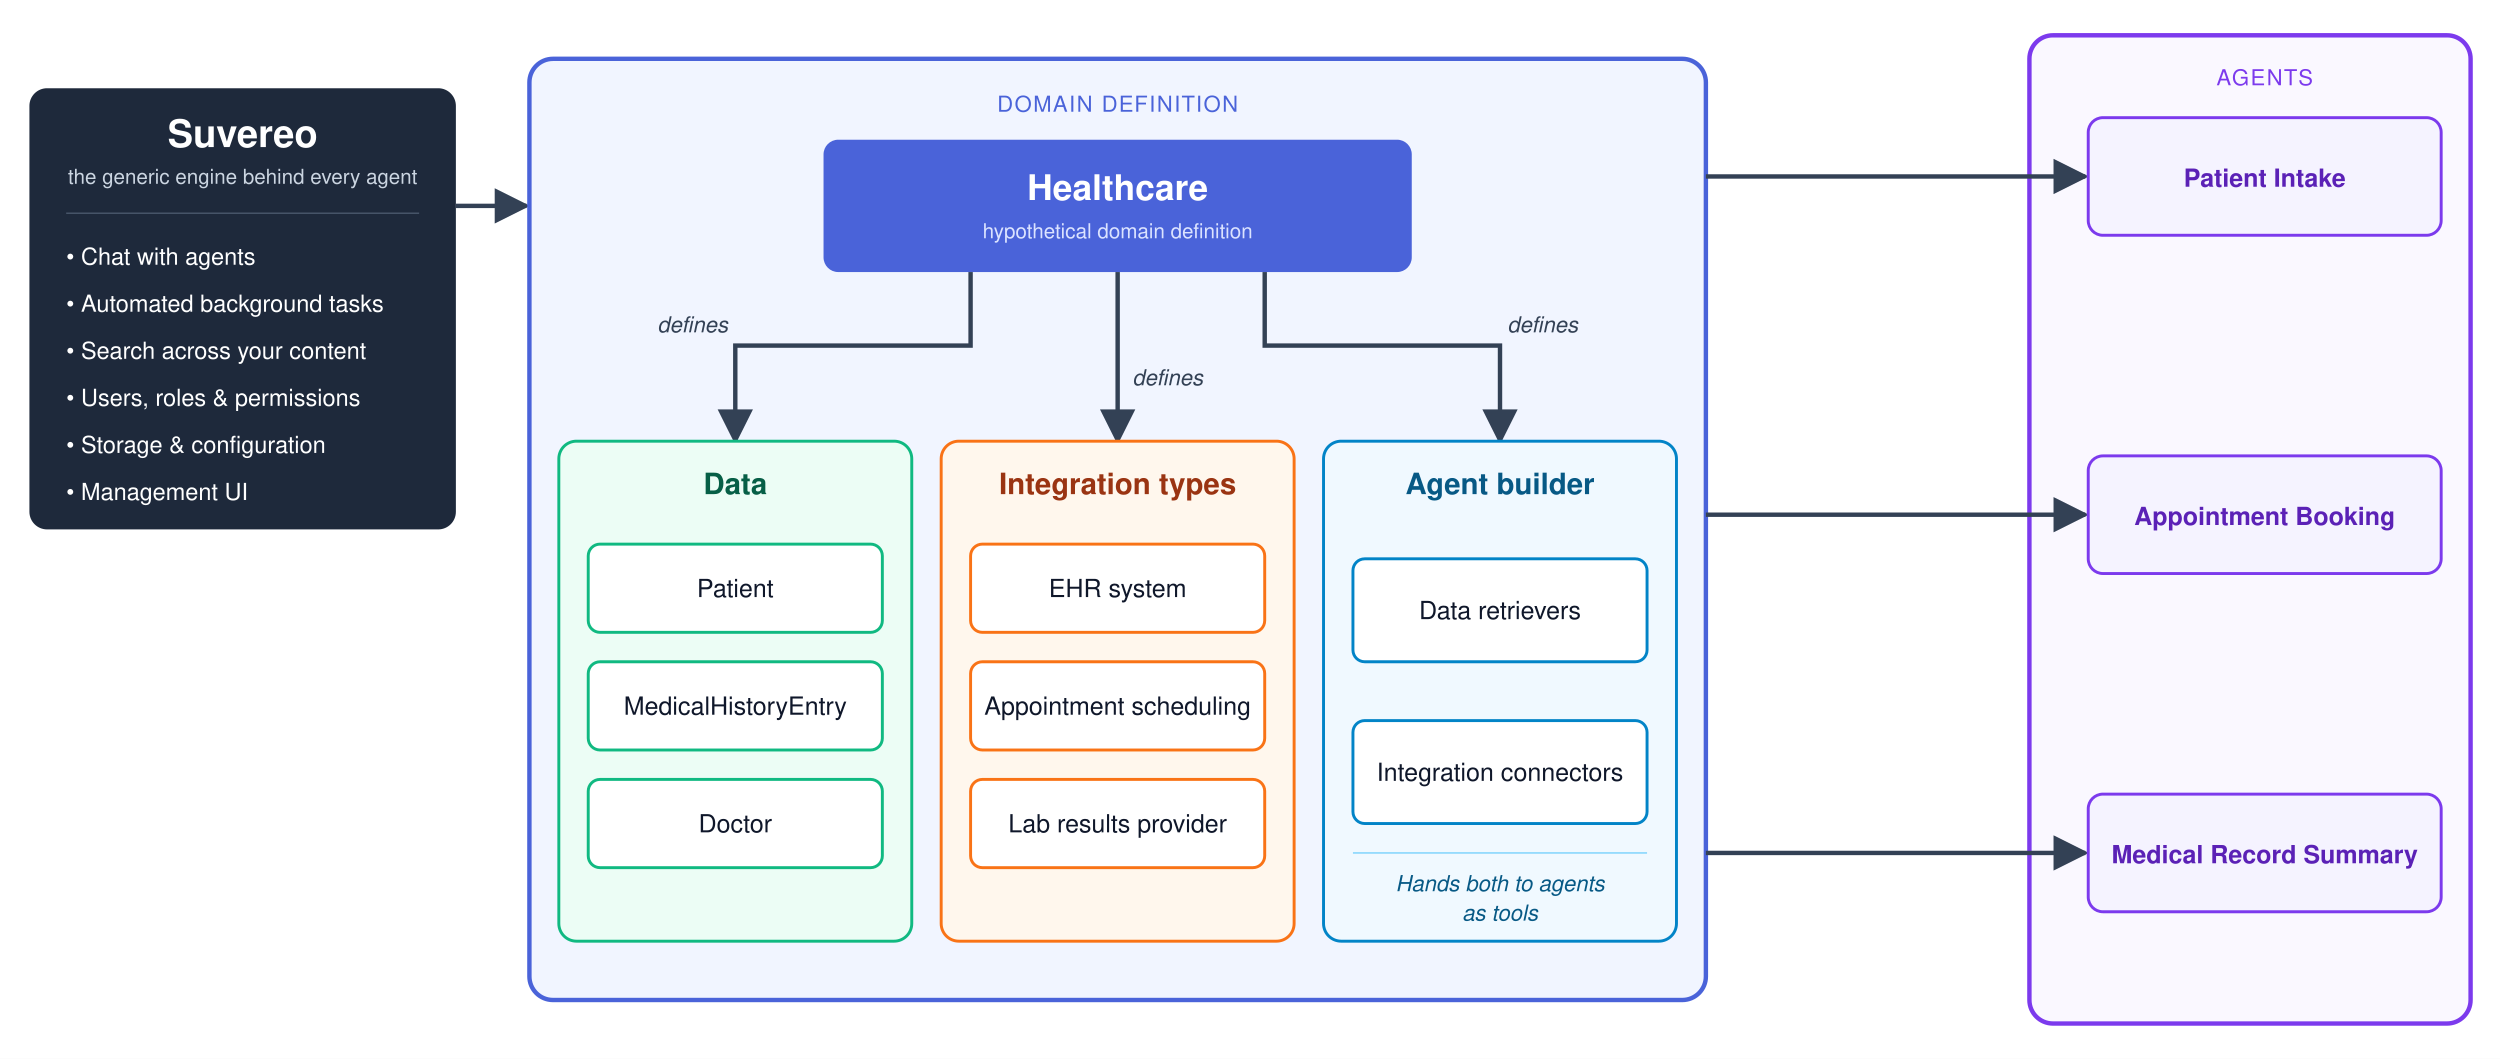
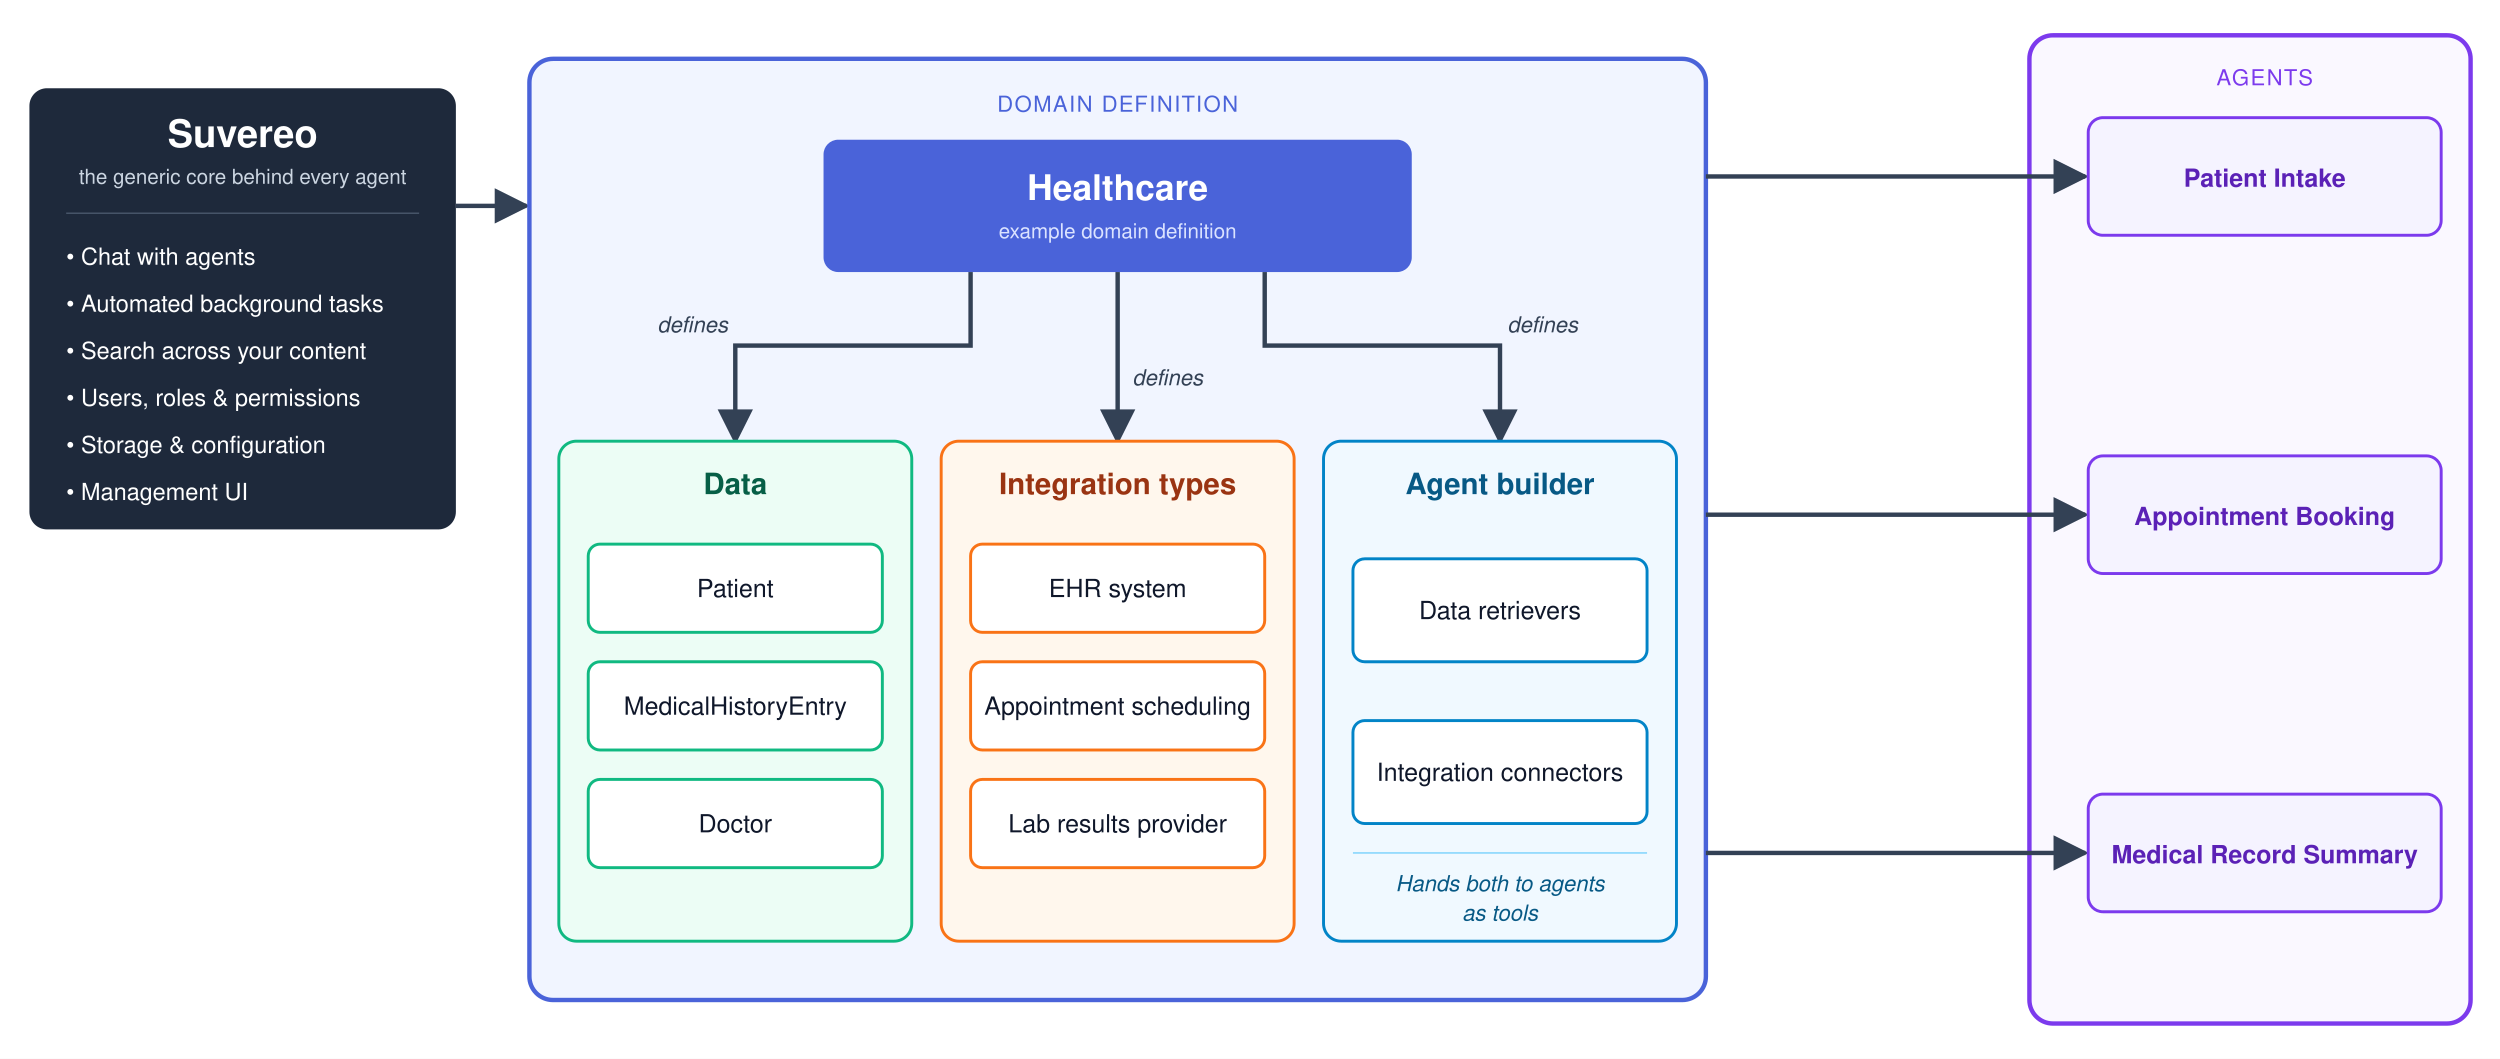
<svg xmlns="http://www.w3.org/2000/svg" width="1700" height="720" viewBox="0 0 1700 720" font-family="Helvetica, Arial, sans-serif">
  <defs>
    <marker id="arrow" viewBox="0 0 10 10" refX="9" refY="5" markerWidth="8" markerHeight="8" orient="auto-start-reverse">
      <path d="M0,0 L10,5 L0,10 z" fill="#334155" />
    </marker>
  </defs>
  <rect width="1700" height="720" fill="#ffffff" />
  <rect x="1380" y="24" width="300" height="672" rx="16" fill="#faf8ff" stroke="#7c3aed" stroke-width="3" />
  <text x="1540" y="58" text-anchor="middle" font-size="15" fill="#7c3aed" letter-spacing="1">AGENTS</text>
  <rect x="20" y="60" width="290" height="300" rx="12" fill="#1e293b" />
  <text x="165" y="100" text-anchor="middle" font-size="26" font-weight="700" fill="#fff">Suvereo</text>
-   <text x="165" y="125" text-anchor="middle" font-size="14" fill="#cbd5e1">the generic engine behind every agent</text>
+   <text x="165" y="125" text-anchor="middle" font-size="14" fill="#cbd5e1">the generic core behind every agent</text>
  <line x1="45" y1="145" x2="285" y2="145" stroke="#475569" stroke-width="1" />
  <g font-size="16" fill="#fff">
    <text x="45" y="180">• Chat with agents</text>
    <text x="45" y="212">• Automated background tasks</text>
    <text x="45" y="244">• Search across your content</text>
    <text x="45" y="276">• Users, roles &amp; permissions</text>
    <text x="45" y="308">• Storage &amp; configuration</text>
    <text x="45" y="340">• Management UI</text>
  </g>
  <line x1="310" y1="140" x2="358" y2="140" stroke="#334155" stroke-width="3" marker-end="url(#arrow)" />
  <rect x="360" y="40" width="800" height="640" rx="16" fill="#f1f5ff" stroke="#4a63d9" stroke-width="3" />
  <text x="760" y="76" text-anchor="middle" font-size="15" fill="#4a63d9" letter-spacing="1">DOMAIN DEFINITION</text>
  <rect x="560" y="95" width="400" height="90" rx="10" fill="#4a63d9" />
  <text x="760" y="136" text-anchor="middle" font-size="24" font-weight="700" fill="#fff">Healthcare</text>
-   <text x="760" y="162" text-anchor="middle" font-size="14" fill="#dbe3ff">hypothetical domain definition</text>
+   <text x="760" y="162" text-anchor="middle" font-size="14" fill="#dbe3ff">example domain definition</text>
  <path d="M660,185 L660,235 L500,235 L500,300" fill="none" stroke="#334155" stroke-width="3" marker-end="url(#arrow)" />
  <path d="M760,185 L760,300" fill="none" stroke="#334155" stroke-width="3" marker-end="url(#arrow)" />
  <path d="M860,185 L860,235 L1020,235 L1020,300" fill="none" stroke="#334155" stroke-width="3" marker-end="url(#arrow)" />
  <g font-size="15" font-style="italic" fill="#334155">
    <text x="495" y="226" text-anchor="end">defines</text>
    <text x="770" y="262">defines</text>
    <text x="1025" y="226">defines</text>
  </g>
  <rect x="380" y="300" width="240" height="340" rx="12" fill="#ecfdf5" stroke="#10b981" stroke-width="2" />
  <text x="500" y="336" text-anchor="middle" font-size="20" font-weight="700" fill="#065f46">Data</text>
  <rect x="400" y="370" width="200" height="60" rx="8" fill="#fff" stroke="#10b981" stroke-width="2" />
  <text x="500" y="406" text-anchor="middle" font-size="17" fill="#0f172a">Patient</text>
  <rect x="400" y="450" width="200" height="60" rx="8" fill="#fff" stroke="#10b981" stroke-width="2" />
  <text x="500" y="486" text-anchor="middle" font-size="17" fill="#0f172a">MedicalHistoryEntry</text>
  <rect x="400" y="530" width="200" height="60" rx="8" fill="#fff" stroke="#10b981" stroke-width="2" />
  <text x="500" y="566" text-anchor="middle" font-size="17" fill="#0f172a">Doctor</text>
  <rect x="640" y="300" width="240" height="340" rx="12" fill="#fff7ed" stroke="#f97316" stroke-width="2" />
  <text x="760" y="336" text-anchor="middle" font-size="20" font-weight="700" fill="#9a3412">Integration types</text>
  <rect x="660" y="370" width="200" height="60" rx="8" fill="#fff" stroke="#f97316" stroke-width="2" />
  <text x="760" y="406" text-anchor="middle" font-size="17" fill="#0f172a">EHR system</text>
  <rect x="660" y="450" width="200" height="60" rx="8" fill="#fff" stroke="#f97316" stroke-width="2" />
  <text x="760" y="486" text-anchor="middle" font-size="17" fill="#0f172a">Appointment scheduling</text>
  <rect x="660" y="530" width="200" height="60" rx="8" fill="#fff" stroke="#f97316" stroke-width="2" />
  <text x="760" y="566" text-anchor="middle" font-size="17" fill="#0f172a">Lab results provider</text>
  <rect x="900" y="300" width="240" height="340" rx="12" fill="#f0f9ff" stroke="#0284c7" stroke-width="2" />
  <text x="1020" y="336" text-anchor="middle" font-size="20" font-weight="700" fill="#075985">Agent builder</text>
  <rect x="920" y="380" width="200" height="70" rx="8" fill="#fff" stroke="#0284c7" stroke-width="2" />
  <text x="1020" y="421" text-anchor="middle" font-size="17" fill="#0f172a">Data retrievers</text>
  <rect x="920" y="490" width="200" height="70" rx="8" fill="#fff" stroke="#0284c7" stroke-width="2" />
  <text x="1020" y="531" text-anchor="middle" font-size="17" fill="#0f172a">Integration connectors</text>
  <line x1="920" y1="580" x2="1120" y2="580" stroke="#7dd3fc" stroke-width="1" />
  <text x="1020" y="606" text-anchor="middle" font-size="15" font-style="italic" fill="#075985">Hands both to agents</text>
  <text x="1020" y="626" text-anchor="middle" font-size="15" font-style="italic" fill="#075985">as tools</text>
  <line x1="1160" y1="120" x2="1418" y2="120" stroke="#334155" stroke-width="3" marker-end="url(#arrow)" />
  <line x1="1160" y1="350" x2="1418" y2="350" stroke="#334155" stroke-width="3" marker-end="url(#arrow)" />
  <line x1="1160" y1="580" x2="1418" y2="580" stroke="#334155" stroke-width="3" marker-end="url(#arrow)" />
  <rect x="1420" y="80" width="240" height="80" rx="10" fill="#f5f3ff" stroke="#7c3aed" stroke-width="2" />
  <text x="1540" y="127" text-anchor="middle" font-size="17" font-weight="700" fill="#5b21b6">Patient Intake</text>
  <rect x="1420" y="310" width="240" height="80" rx="10" fill="#f5f3ff" stroke="#7c3aed" stroke-width="2" />
  <text x="1540" y="357" text-anchor="middle" font-size="17" font-weight="700" fill="#5b21b6">Appointment Booking</text>
  <rect x="1420" y="540" width="240" height="80" rx="10" fill="#f5f3ff" stroke="#7c3aed" stroke-width="2" />
  <text x="1540" y="587" text-anchor="middle" font-size="17" font-weight="700" fill="#5b21b6">Medical Record Summary</text>
</svg>
